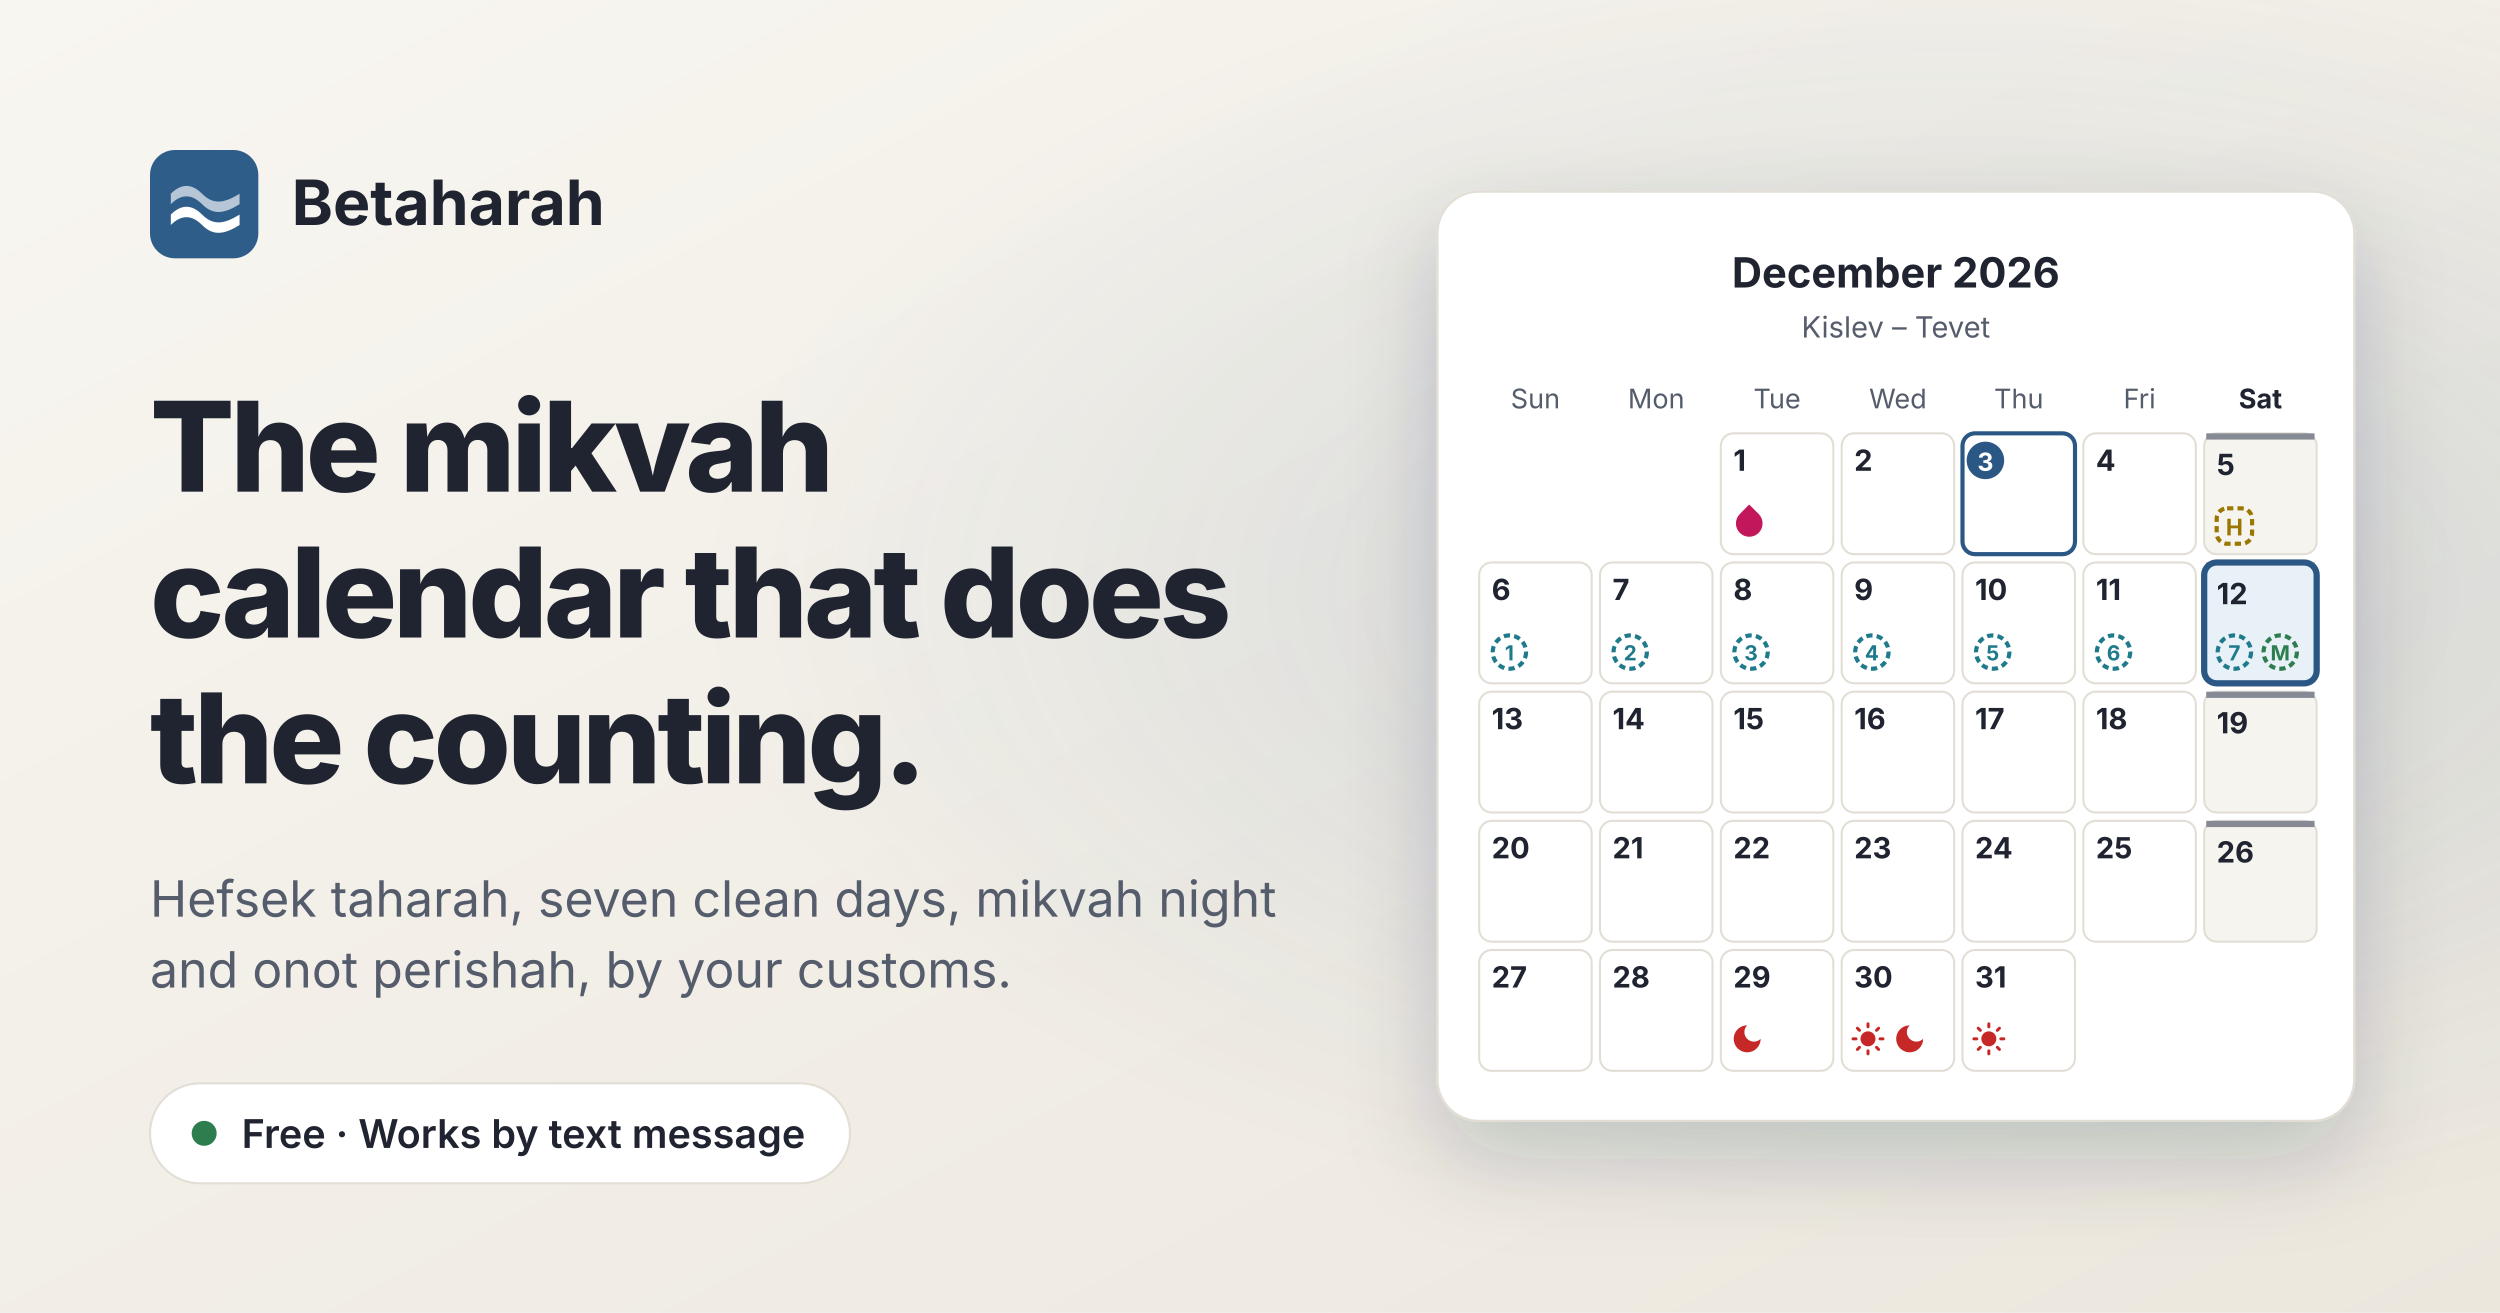
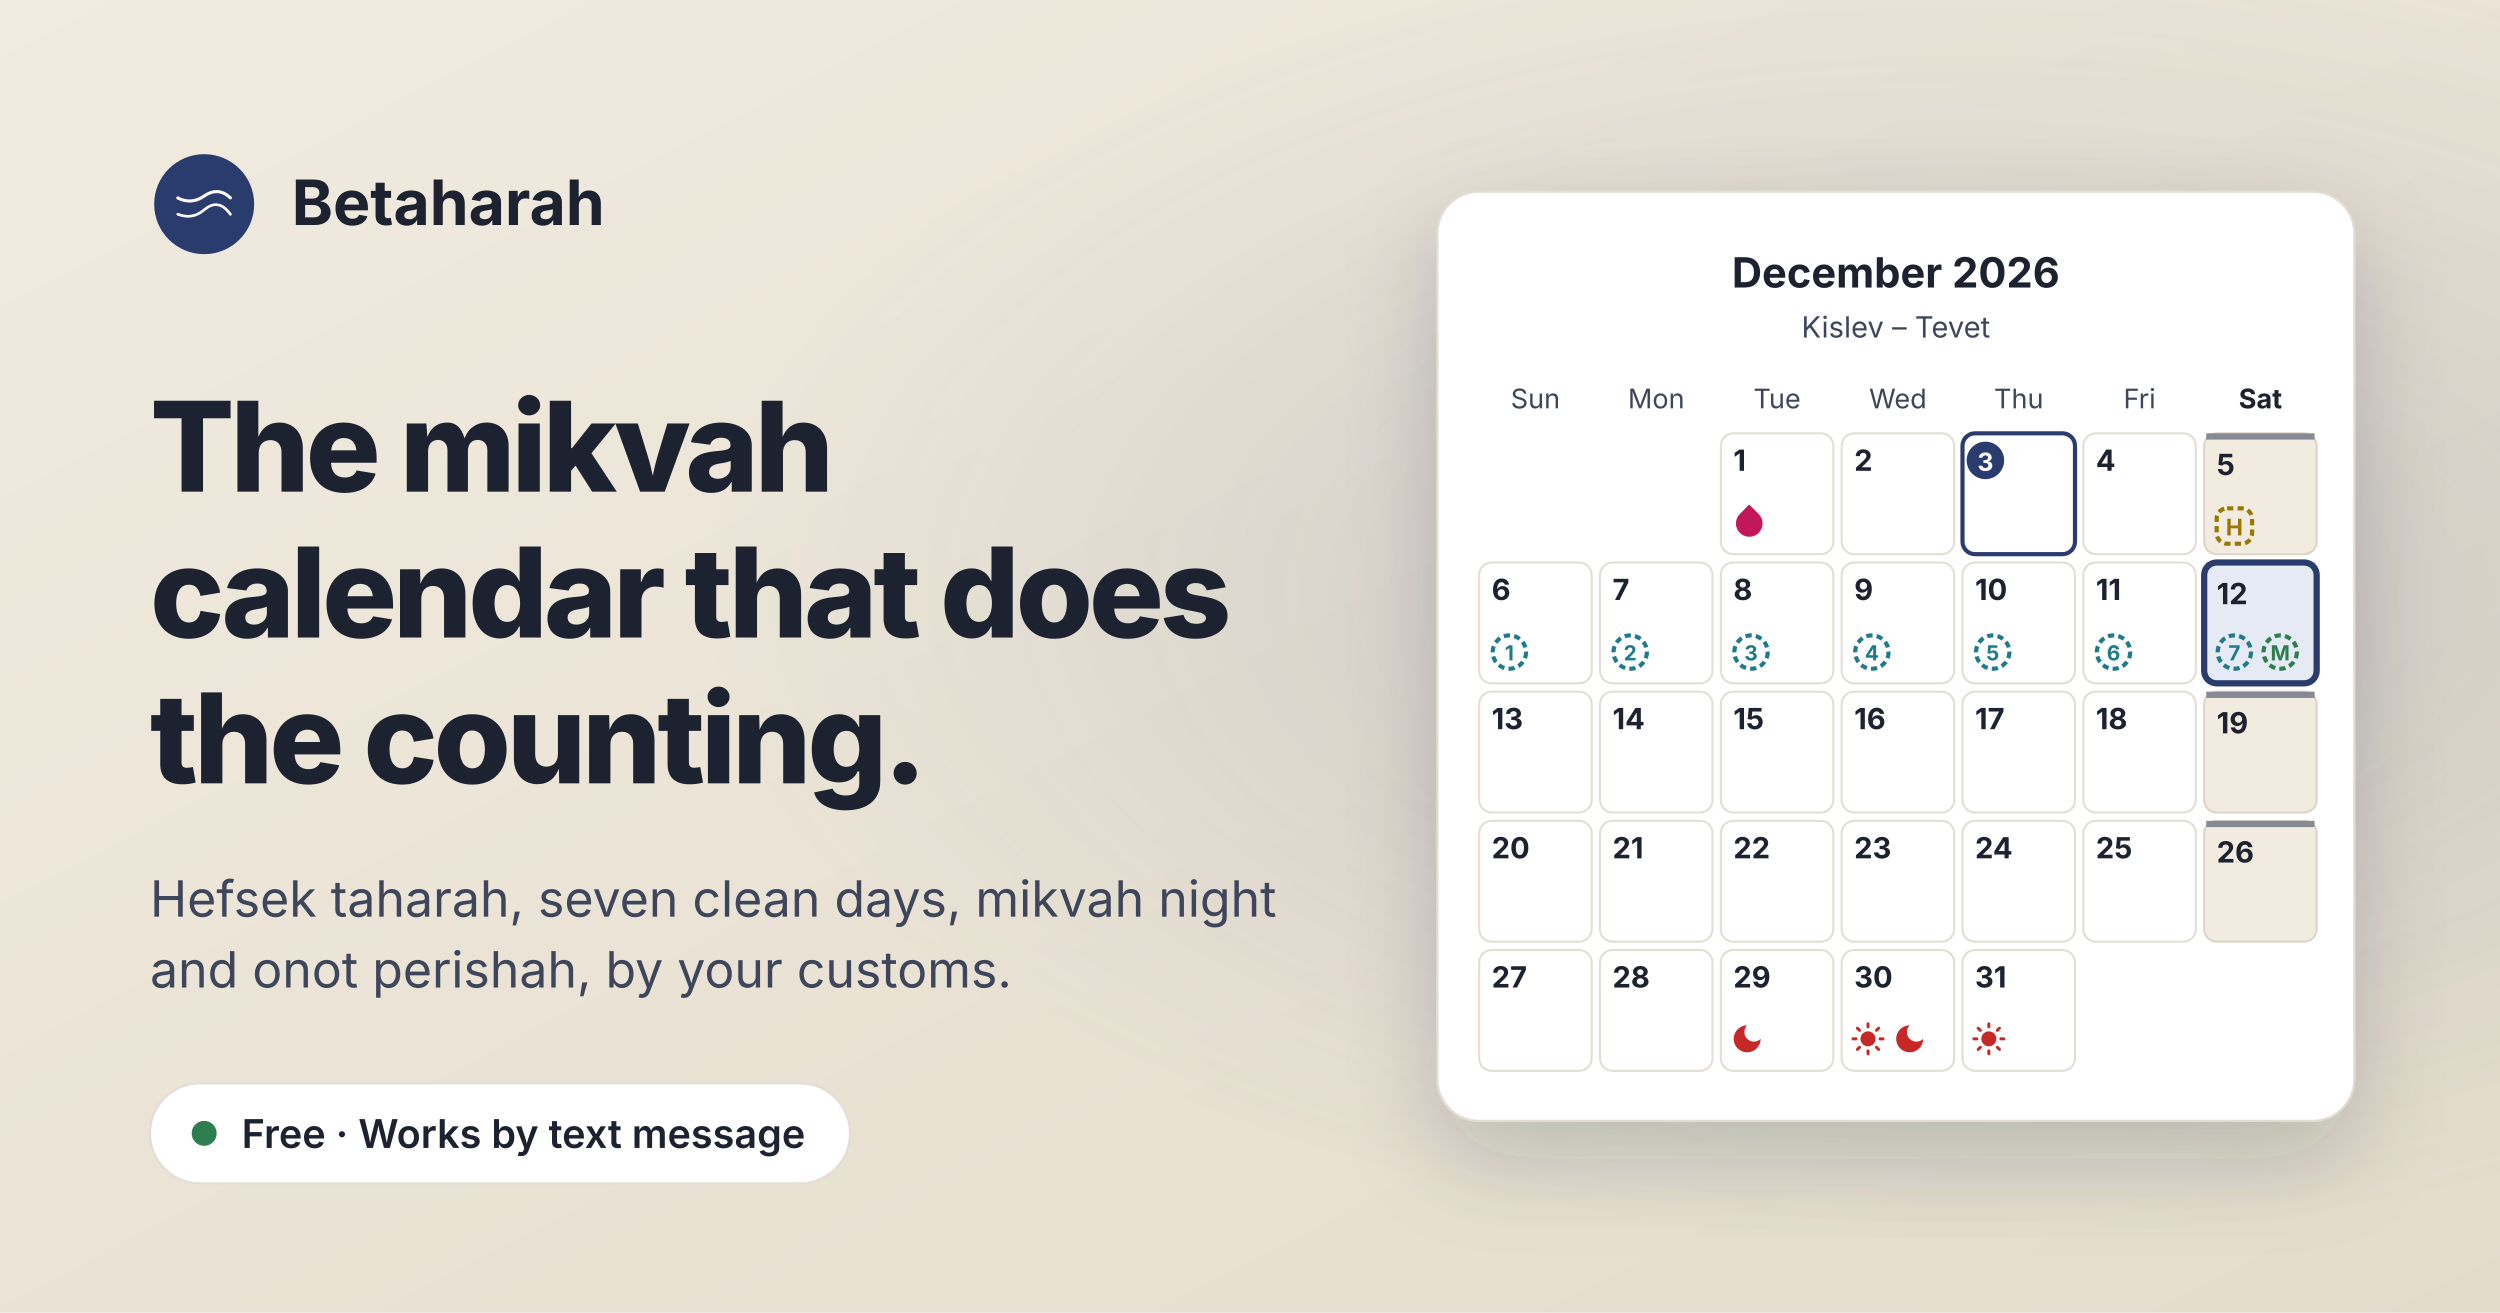
<svg xmlns="http://www.w3.org/2000/svg" width="1200" height="630" viewBox="0 0 1200 630">
  <defs>
    <linearGradient id="bg" x1="0" y1="0" x2="1" y2="1">
-       <stop offset="0" stop-color="#f8f6f1" />
-       <stop offset="1" stop-color="#ece7dd" />
+       <stop offset="0" stop-color="#f1ebe0" />
+       <stop offset="1" stop-color="#e4dccb" />
    </linearGradient>
    <radialGradient id="glow" cx="0.78" cy="0.45" r="0.5">
-       <stop offset="0" stop-color="#2b5784" stop-opacity="0.16" />
-       <stop offset="1" stop-color="#2b5784" stop-opacity="0" />
+       <stop offset="0" stop-color="#2a3c6e" stop-opacity="0.16" />
+       <stop offset="1" stop-color="#2a3c6e" stop-opacity="0" />
    </radialGradient>
    <filter id="shadow" x="-10%" y="-10%" width="120%" height="130%">
      <feDropShadow dx="0" dy="18" stdDeviation="22" flood-color="#14283f" flood-opacity="0.18" />
    </filter>
    <path id="drop" d="M12 2.7 17.7 8.4a8 8 0 1 1-11.3 0z" />
    <path id="moon" d="M12 3a6 6 0 0 0 9 9 9 9 0 1 1-9-9z" />
  </defs>
  <rect width="1200" height="630" fill="url(#bg)" />
  <rect width="1200" height="630" fill="url(#glow)" />
  <g font-family="Inter, -apple-system, 'Segoe UI', Roboto, Arial, sans-serif">
    <g transform="translate(72 72)">
-       <rect width="52" height="52" rx="12" fill="#2f5d8a" />
-       <path d="M10 31c5-5 10-5 15 0s10 5 18 0v5c-8 5-13 5-18 0s-10-5-15 0z" fill="#fff" />
-       <path d="M10 21c5-5 10-5 15 0s10 5 18 0v5c-8 5-13 5-18 0s-10-5-15 0z" fill="#fff" opacity=".65" />
-       <text x="68" y="36" font-size="30" font-weight="700" fill="#1f2430">Betaharah</text>
+       <circle cx="26" cy="26" r="24" fill="#2a3c6e" />
+       <g fill="none" stroke="#fffcf8" stroke-linecap="round" stroke-linejoin="round" transform="translate(2 2) scale(0.214)">
+         <path d="M 53 98.2 C 72 108, 92 108, 112 94 C 132 80, 152 80, 171 98" stroke-width="7" />
+         <path d="M 53 134.7 C 72 142, 92 142, 112 125 C 132 108, 152 108, 171 135" stroke-width="6" />
+       </g>
+       <text x="68" y="36" font-size="30" font-weight="700" fill="#1c2230">Betaharah</text>
    </g>
-     <text x="72" y="236" font-size="60" font-weight="800" fill="#1f2430" letter-spacing="-2">The mikvah</text>
-     <text x="72" y="306" font-size="60" font-weight="800" fill="#1f2430" letter-spacing="-2">calendar that does</text>
-     <text x="72" y="376" font-size="60" font-weight="800" fill="#1f2430" letter-spacing="-2">the counting.</text>
-     <text x="72" y="440" font-size="24" fill="#555c6b">Hefsek taharah, seven clean days, mikvah night</text>
-     <text x="72" y="474" font-size="24" fill="#555c6b">and onot perishah, by your customs.</text>
+     <text x="72" y="236" font-size="60" font-weight="800" fill="#1c2230" letter-spacing="-2">The mikvah</text>
+     <text x="72" y="306" font-size="60" font-weight="800" fill="#1c2230" letter-spacing="-2">calendar that does</text>
+     <text x="72" y="376" font-size="60" font-weight="800" fill="#1c2230" letter-spacing="-2">the counting.</text>
+     <text x="72" y="440" font-size="24" fill="#3e465c">Hefsek taharah, seven clean days, mikvah night</text>
+     <text x="72" y="474" font-size="24" fill="#3e465c">and onot perishah, by your customs.</text>
    <g transform="translate(72 520)">
      <rect width="336" height="48" rx="24" fill="#ffffff" stroke="#e2ded5" />
      <circle cx="26" cy="24" r="6" fill="#2e7d4f" />
-       <text x="44" y="31" font-size="19" font-weight="600" fill="#1f2430">Free · Works by text message</text>
+       <text x="44" y="31" font-size="19" font-weight="600" fill="#1c2230">Free · Works by text message</text>
    </g>
    <g transform="translate(690 92)" filter="url(#shadow)">
      <rect width="440" height="446" rx="20" fill="#ffffff" stroke="#e2ded5" />
    </g>
    <g transform="translate(690 92)">
-       <text x="220" y="46" text-anchor="middle" font-size="20" font-weight="700" fill="#1f2430">December 2026</text>
-       <text x="220" y="70" text-anchor="middle" font-size="14" fill="#555c6b">Kislev – Tevet</text>
-       <g font-size="13" fill="#555c6b" text-anchor="middle">
+       <text x="220" y="46" text-anchor="middle" font-size="20" font-weight="700" fill="#1c2230">December 2026</text>
+       <text x="220" y="70" text-anchor="middle" font-size="14" fill="#3e465c">Kislev – Tevet</text>
+       <g font-size="13" fill="#3e465c" text-anchor="middle">
        <text x="47" y="104">Sun</text>
        <text x="105" y="104">Mon</text>
        <text x="163" y="104">Tue</text>
        <text x="221" y="104">Wed</text>
        <text x="279" y="104">Thu</text>
        <text x="337" y="104">Fri</text>
-         <text x="395" y="104" font-weight="700" fill="#1f2430">Sat</text>
+         <text x="395" y="104" font-weight="700" fill="#1c2230">Sat</text>
      </g>
      <g fill="#ffffff" stroke="#e2ded5">
        <rect x="136" y="116" width="54" height="58" rx="6" />
        <rect x="194" y="116" width="54" height="58" rx="6" />
        <rect x="310" y="116" width="54" height="58" rx="6" />
        <rect x="20" y="178" width="54" height="58" rx="6" />
        <rect x="78" y="178" width="54" height="58" rx="6" />
        <rect x="136" y="178" width="54" height="58" rx="6" />
        <rect x="194" y="178" width="54" height="58" rx="6" />
        <rect x="252" y="178" width="54" height="58" rx="6" />
        <rect x="310" y="178" width="54" height="58" rx="6" />
        <rect x="20" y="240" width="54" height="58" rx="6" />
        <rect x="78" y="240" width="54" height="58" rx="6" />
        <rect x="136" y="240" width="54" height="58" rx="6" />
        <rect x="194" y="240" width="54" height="58" rx="6" />
        <rect x="252" y="240" width="54" height="58" rx="6" />
        <rect x="310" y="240" width="54" height="58" rx="6" />
        <rect x="20" y="302" width="54" height="58" rx="6" />
        <rect x="78" y="302" width="54" height="58" rx="6" />
        <rect x="136" y="302" width="54" height="58" rx="6" />
        <rect x="194" y="302" width="54" height="58" rx="6" />
        <rect x="252" y="302" width="54" height="58" rx="6" />
        <rect x="310" y="302" width="54" height="58" rx="6" />
        <rect x="20" y="364" width="54" height="58" rx="6" />
        <rect x="78" y="364" width="54" height="58" rx="6" />
        <rect x="136" y="364" width="54" height="58" rx="6" />
        <rect x="194" y="364" width="54" height="58" rx="6" />
        <rect x="252" y="364" width="54" height="58" rx="6" />
      </g>
-       <g fill="#f6f4ef" stroke="#e2ded5">
+       <g fill="#f1ebe0" stroke="#ddd4c4">
        <rect x="368" y="116" width="54" height="58" rx="6" />
        <rect x="368" y="240" width="54" height="58" rx="6" />
        <rect x="368" y="302" width="54" height="58" rx="6" />
      </g>
      <g fill="#858a95">
        <rect x="369" y="116" width="52" height="3" />
        <rect x="369" y="240" width="52" height="3" />
        <rect x="369" y="302" width="52" height="3" />
        <rect x="369" y="178" width="52" height="3" />
      </g>
-       <rect x="252" y="116" width="54" height="58" rx="6" fill="#ffffff" stroke="#2b5784" stroke-width="2" />
-       <rect x="368" y="178" width="54" height="58" rx="6" fill="#e8f0f8" stroke="#2b5784" stroke-width="3" />
-       <g font-size="14" font-weight="700" fill="#1f2430">
+       <rect x="252" y="116" width="54" height="58" rx="6" fill="#ffffff" stroke="#2a3c6e" stroke-width="2" />
+       <rect x="368" y="178" width="54" height="58" rx="6" fill="#e6eaf4" stroke="#2a3c6e" stroke-width="3" />
+       <g font-size="14" font-weight="700" fill="#1c2230">
        <text x="142" y="134">1</text>
        <text x="200" y="134">2</text>
        <text x="316" y="134">4</text>
        <text x="374" y="136">5</text>
        <text x="26" y="196">6</text>
        <text x="84" y="196">7</text>
        <text x="142" y="196">8</text>
        <text x="200" y="196">9</text>
        <text x="258" y="196">10</text>
        <text x="316" y="196">11</text>
        <text x="374" y="198">12</text>
        <text x="26" y="258">13</text>
        <text x="84" y="258">14</text>
        <text x="142" y="258">15</text>
        <text x="200" y="258">16</text>
        <text x="258" y="258">17</text>
        <text x="316" y="258">18</text>
        <text x="374" y="260">19</text>
        <text x="26" y="320">20</text>
        <text x="84" y="320">21</text>
        <text x="142" y="320">22</text>
        <text x="200" y="320">23</text>
        <text x="258" y="320">24</text>
        <text x="316" y="320">25</text>
        <text x="374" y="322">26</text>
        <text x="26" y="382">27</text>
        <text x="84" y="382">28</text>
        <text x="142" y="382">29</text>
        <text x="200" y="382">30</text>
        <text x="258" y="382">31</text>
      </g>
-       <circle cx="263" cy="129" r="9" fill="#2b5784" />
+       <circle cx="263" cy="129" r="9" fill="#2a3c6e" />
      <text x="263" y="134" text-anchor="middle" font-size="12" font-weight="700" fill="#fff">3</text>
      <use href="#drop" transform="translate(140 148) scale(0.8)" fill="#c2185b" />
      <rect x="374" y="152" width="17" height="17" rx="5" fill="none" stroke="#9a7700" stroke-width="2" stroke-dasharray="3 2" />
      <text x="382.5" y="165" text-anchor="middle" font-size="11" font-weight="700" fill="#9a7700">H</text>
      <g fill="none" stroke="#1f7a8c" stroke-width="2" stroke-dasharray="3 2">
        <circle cx="34.5" cy="221" r="8" />
        <circle cx="92.5" cy="221" r="8" />
        <circle cx="150.5" cy="221" r="8" />
        <circle cx="208.5" cy="221" r="8" />
        <circle cx="266.5" cy="221" r="8" />
        <circle cx="324.5" cy="221" r="8" />
        <circle cx="382.5" cy="221" r="8" />
      </g>
      <g font-size="10" font-weight="700" fill="#1f7a8c" text-anchor="middle">
        <text x="34.5" y="225">1</text>
        <text x="92.5" y="225">2</text>
        <text x="150.5" y="225">3</text>
        <text x="208.5" y="225">4</text>
        <text x="266.5" y="225">5</text>
        <text x="324.5" y="225">6</text>
        <text x="382.5" y="225">7</text>
      </g>
      <circle cx="404.5" cy="221" r="8" fill="none" stroke="#2e7d4f" stroke-width="2" stroke-dasharray="3 2" />
      <text x="404.5" y="225" text-anchor="middle" font-size="10" font-weight="700" fill="#2e7d4f">M</text>
      <use href="#moon" transform="translate(140 398) scale(0.72)" fill="#c62828" />
      <g transform="translate(198 398) scale(0.72)" fill="#c62828" stroke="#c62828" stroke-width="2" stroke-linecap="round">
        <circle cx="12" cy="12" r="4" />
        <path d="M12 2v2M12 20v2M4.93 4.93l1.41 1.41M17.66 17.66l1.41 1.41M2 12h2M20 12h2M6.34 17.66l-1.41 1.41M19.07 4.93l-1.41 1.41" />
      </g>
      <use href="#moon" transform="translate(218 398) scale(0.72)" fill="#c62828" />
      <g transform="translate(256 398) scale(0.72)" fill="#c62828" stroke="#c62828" stroke-width="2" stroke-linecap="round">
        <circle cx="12" cy="12" r="4" />
        <path d="M12 2v2M12 20v2M4.93 4.93l1.41 1.41M17.66 17.66l1.41 1.41M2 12h2M20 12h2M6.34 17.66l-1.41 1.41M19.07 4.93l-1.41 1.41" />
      </g>
    </g>
  </g>
</svg>
